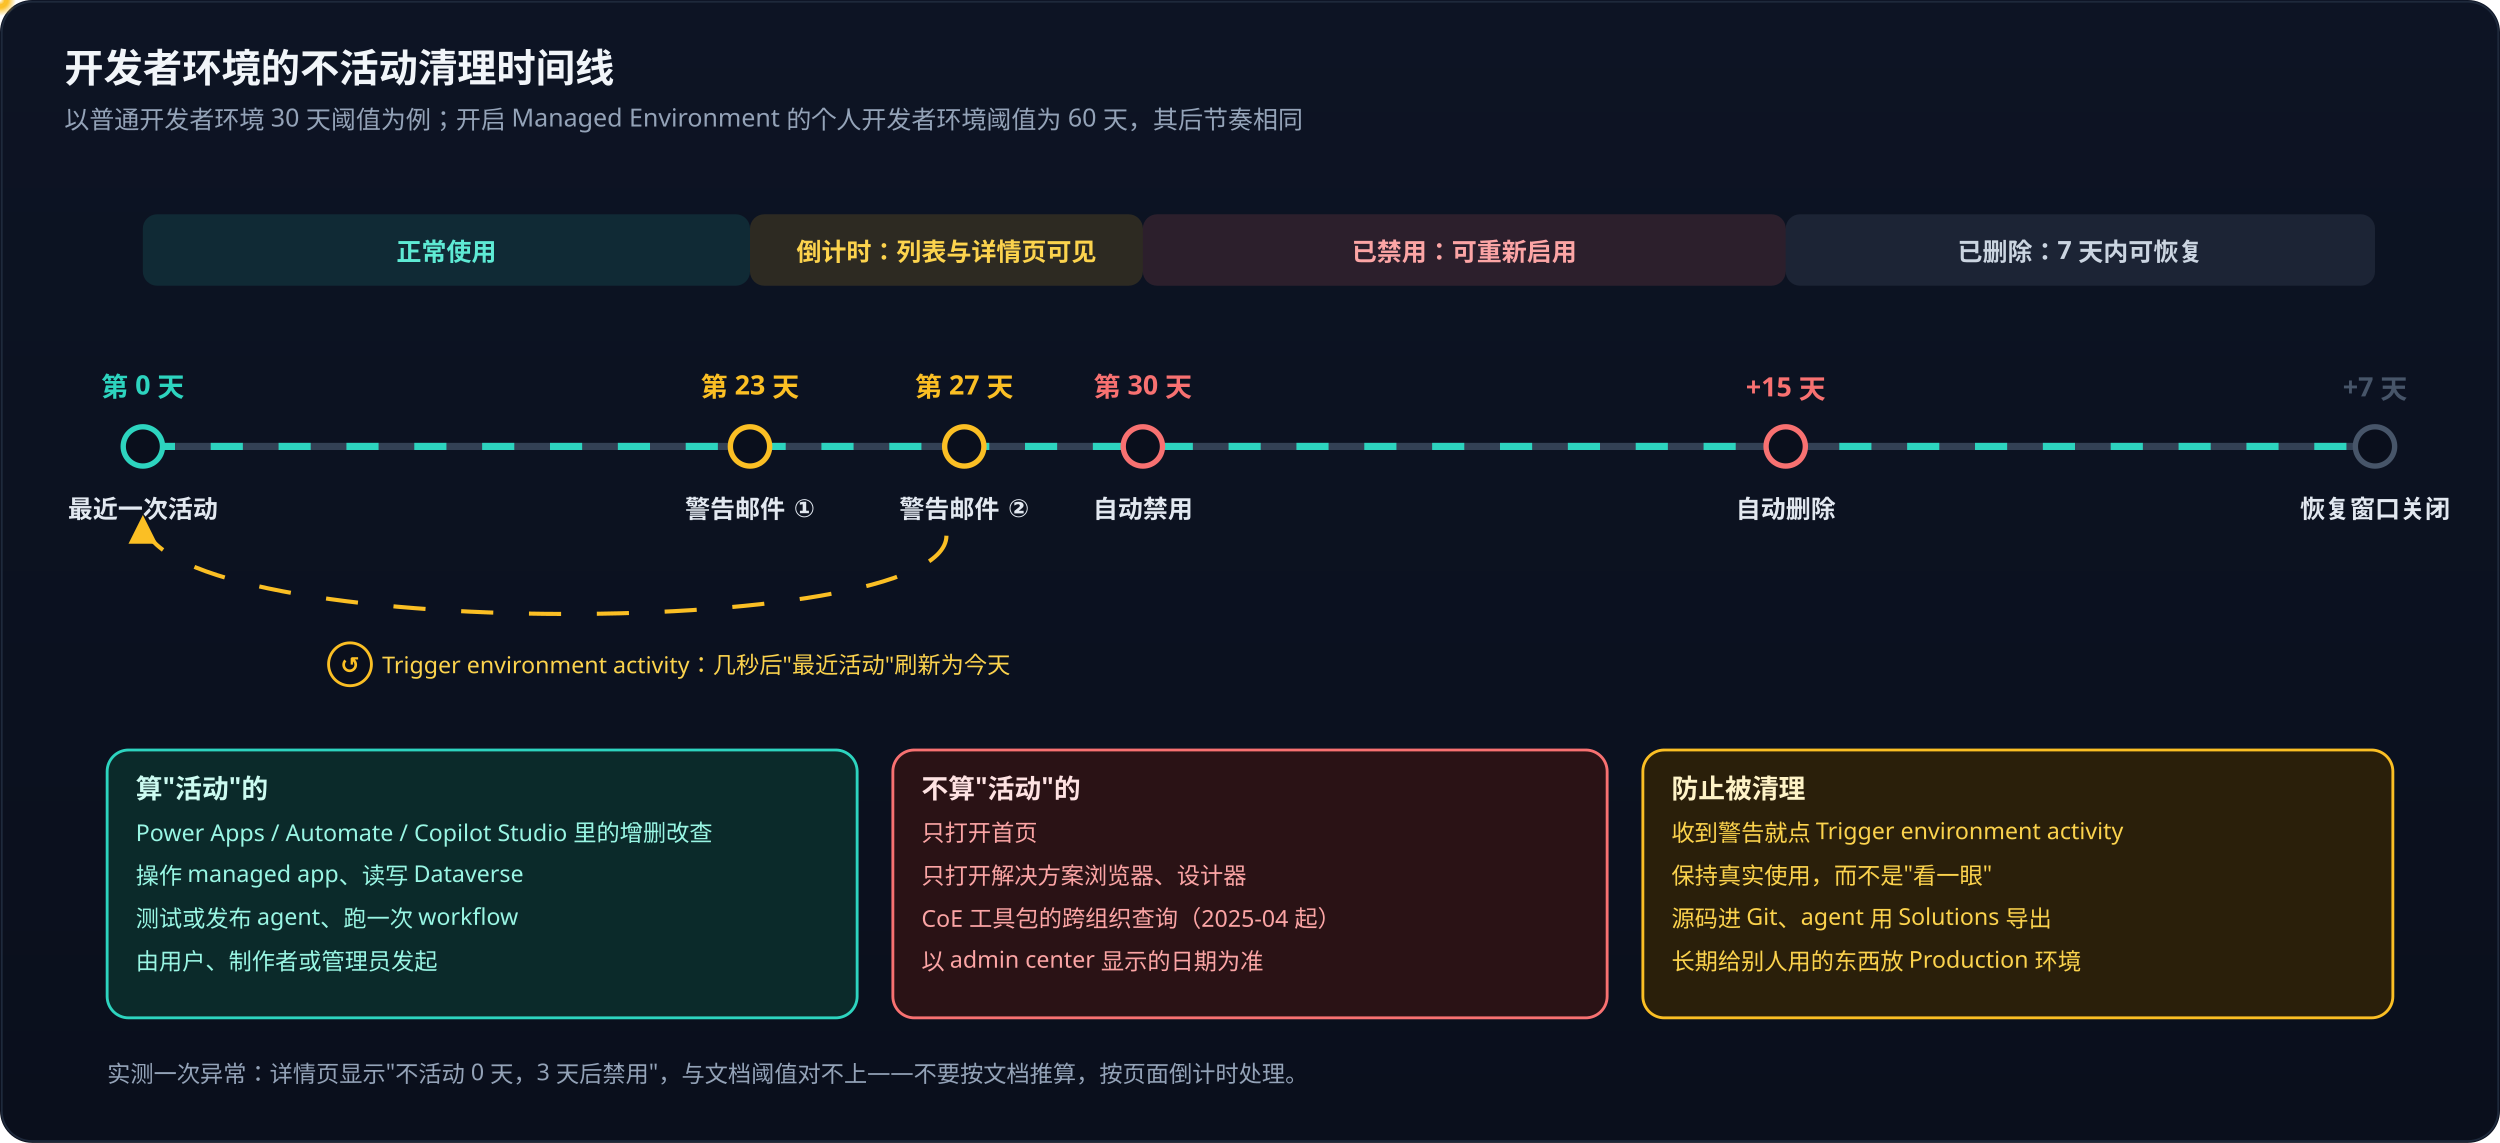
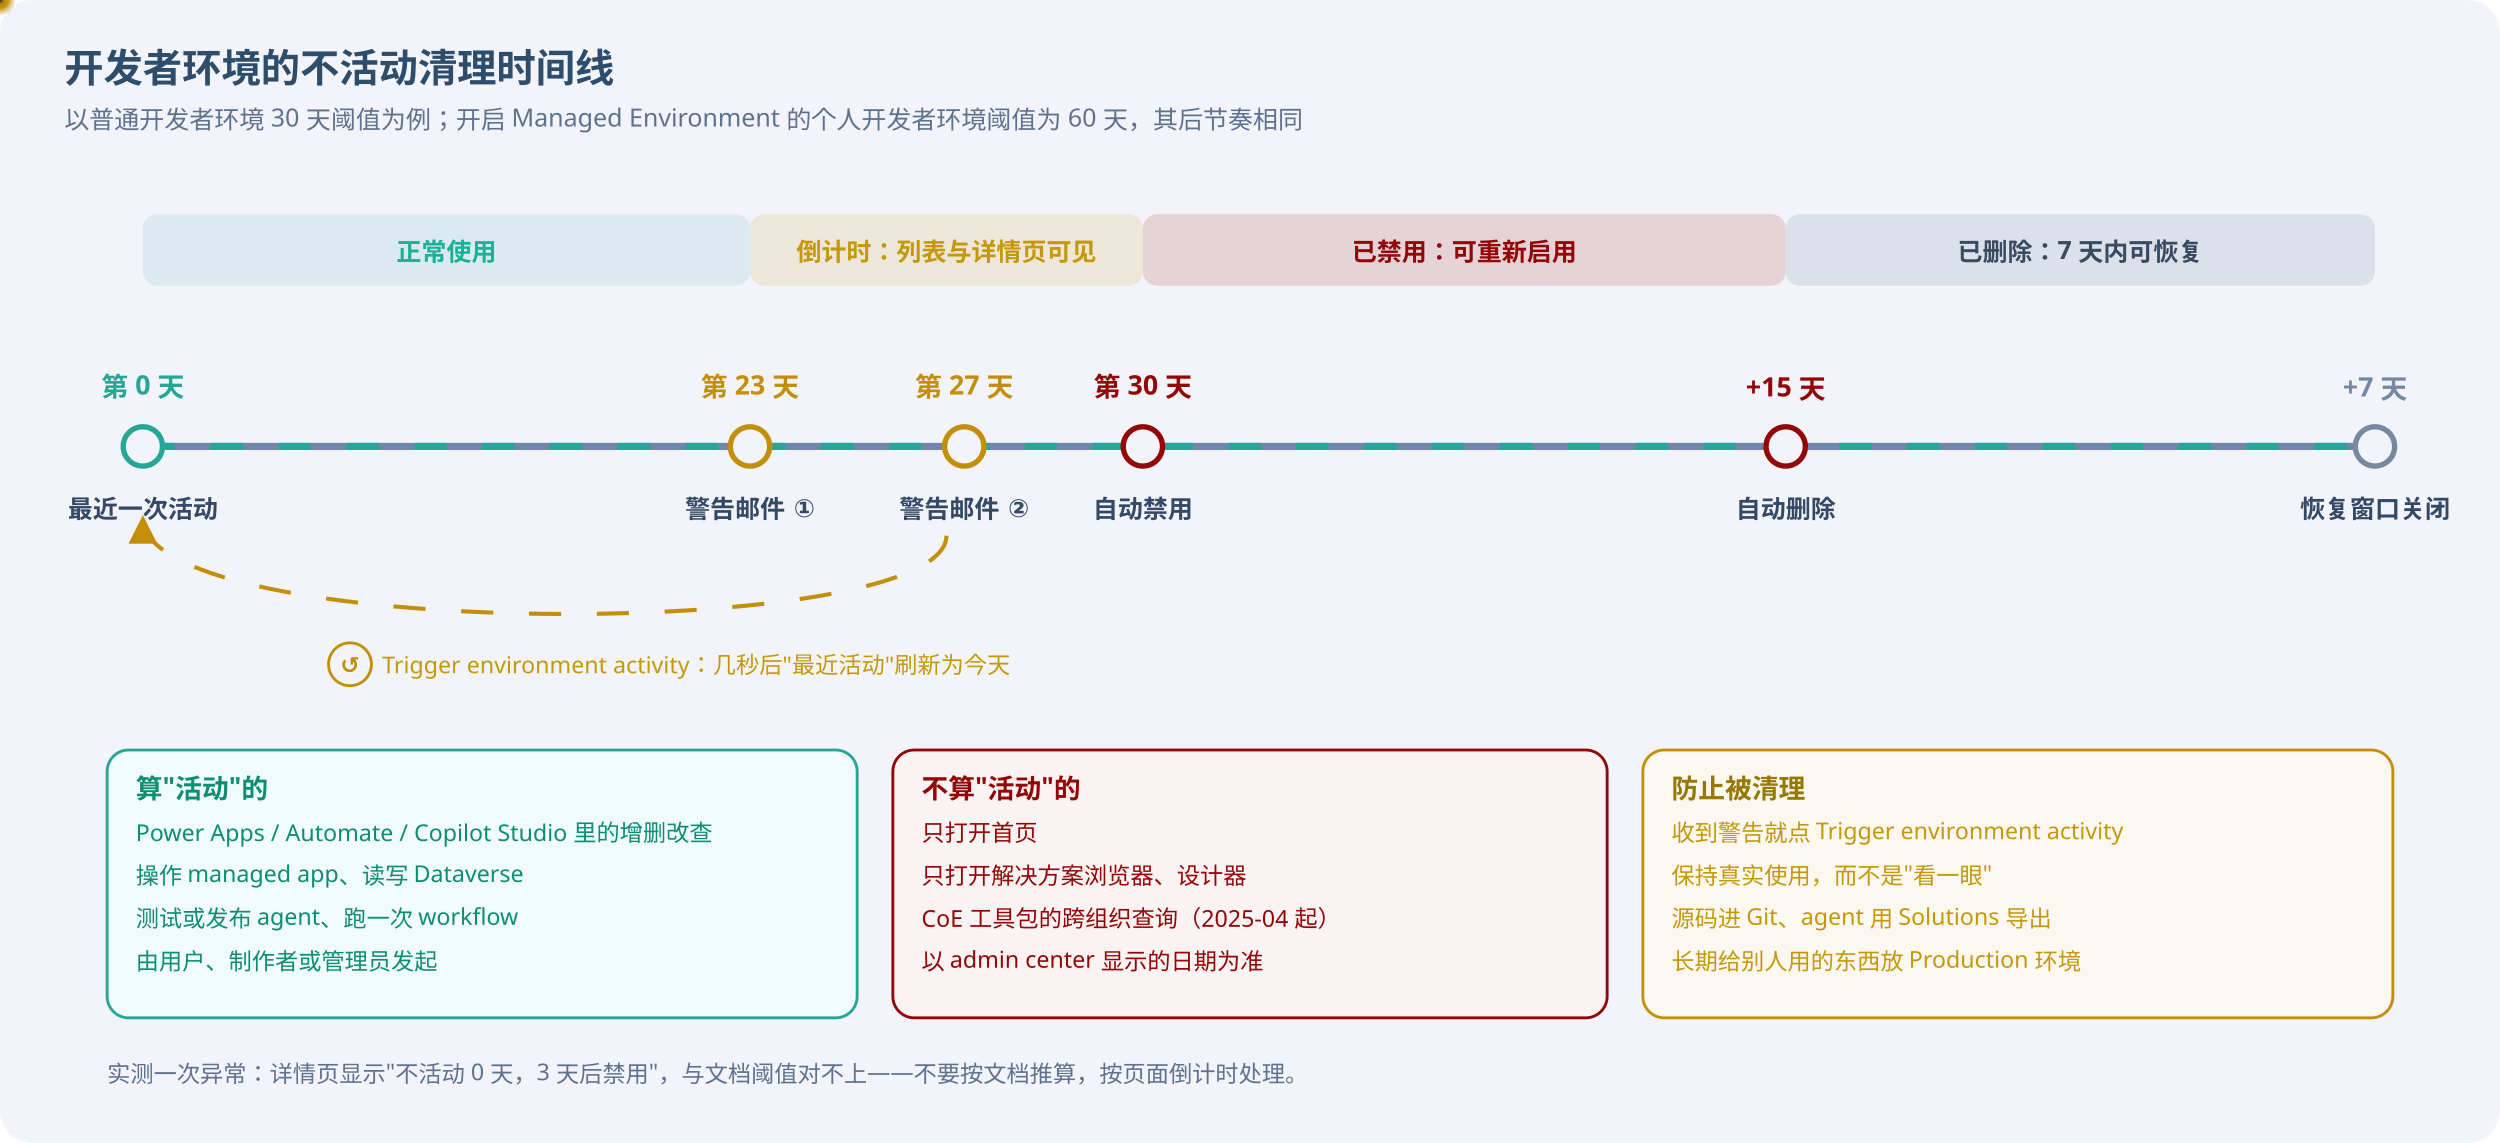
<svg xmlns="http://www.w3.org/2000/svg" width="1400" height="640" viewBox="0 0 1400 640" font-family="PingFang SC, Hiragino Sans GB, Microsoft YaHei, sans-serif">
  <defs>
    <linearGradient id="bg" x1="0" y1="0" x2="0" y2="1">
-       <stop offset="0" stop-color="#0d1424" />
-       <stop offset="1" stop-color="#0a0f1c" />
+       <stop offset="0" stop-color="#f2f4fa" />
+       <stop offset="1" stop-color="#f2f4fa" />
    </linearGradient>
    <radialGradient id="pt_teal" cx="0.5" cy="0.5" r="0.5">
-       <stop offset="0" stop-color="#ffffff" />
-       <stop offset="0.45" stop-color="#2dd4bf" />
-       <stop offset="1" stop-color="#2dd4bf" stop-opacity="0" />
+       <stop offset="0" stop-color="#2b2b2b" />
+       <stop offset="0.45" stop-color="#26a696" />
+       <stop offset="1" stop-color="#26a696" stop-opacity="0" />
    </radialGradient>
    <marker id="ar_teal" viewBox="0 0 10 10" refX="9" refY="5" markerWidth="7" markerHeight="7" orient="auto-start-reverse">
-       <path d="M0 0 L10 5 L0 10 z" fill="#2dd4bf" />
+       <path d="M0 0 L10 5 L0 10 z" fill="#26a696" />
    </marker>
    <radialGradient id="pt_sky" cx="0.5" cy="0.5" r="0.5">
-       <stop offset="0" stop-color="#ffffff" />
-       <stop offset="0.45" stop-color="#38bdf8" />
-       <stop offset="1" stop-color="#38bdf8" stop-opacity="0" />
+       <stop offset="0" stop-color="#2b2b2b" />
+       <stop offset="0.45" stop-color="#0c89c0" />
+       <stop offset="1" stop-color="#0c89c0" stop-opacity="0" />
    </radialGradient>
    <marker id="ar_sky" viewBox="0 0 10 10" refX="9" refY="5" markerWidth="7" markerHeight="7" orient="auto-start-reverse">
-       <path d="M0 0 L10 5 L0 10 z" fill="#38bdf8" />
+       <path d="M0 0 L10 5 L0 10 z" fill="#0c89c0" />
    </marker>
    <radialGradient id="pt_violet" cx="0.5" cy="0.5" r="0.5">
-       <stop offset="0" stop-color="#ffffff" />
-       <stop offset="0.45" stop-color="#a78bfa" />
-       <stop offset="1" stop-color="#a78bfa" stop-opacity="0" />
+       <stop offset="0" stop-color="#2b2b2b" />
+       <stop offset="0.45" stop-color="#2a0693" />
+       <stop offset="1" stop-color="#2a0693" stop-opacity="0" />
    </radialGradient>
    <marker id="ar_violet" viewBox="0 0 10 10" refX="9" refY="5" markerWidth="7" markerHeight="7" orient="auto-start-reverse">
-       <path d="M0 0 L10 5 L0 10 z" fill="#a78bfa" />
+       <path d="M0 0 L10 5 L0 10 z" fill="#2a0693" />
    </marker>
    <radialGradient id="pt_amber" cx="0.5" cy="0.5" r="0.5">
-       <stop offset="0" stop-color="#ffffff" />
-       <stop offset="0.45" stop-color="#fbbf24" />
-       <stop offset="1" stop-color="#fbbf24" stop-opacity="0" />
+       <stop offset="0" stop-color="#2b2b2b" />
+       <stop offset="0.45" stop-color="#c38f09" />
+       <stop offset="1" stop-color="#c38f09" stop-opacity="0" />
    </radialGradient>
    <marker id="ar_amber" viewBox="0 0 10 10" refX="9" refY="5" markerWidth="7" markerHeight="7" orient="auto-start-reverse">
-       <path d="M0 0 L10 5 L0 10 z" fill="#fbbf24" />
+       <path d="M0 0 L10 5 L0 10 z" fill="#c38f09" />
    </marker>
    <radialGradient id="pt_gray" cx="0.5" cy="0.5" r="0.5">
-       <stop offset="0" stop-color="#ffffff" />
-       <stop offset="0.45" stop-color="#475569" />
-       <stop offset="1" stop-color="#475569" stop-opacity="0" />
+       <stop offset="0" stop-color="#2b2b2b" />
+       <stop offset="0.45" stop-color="#7688a2" />
+       <stop offset="1" stop-color="#7688a2" stop-opacity="0" />
    </radialGradient>
    <marker id="ar_gray" viewBox="0 0 10 10" refX="9" refY="5" markerWidth="7" markerHeight="7" orient="auto-start-reverse">
-       <path d="M0 0 L10 5 L0 10 z" fill="#475569" />
+       <path d="M0 0 L10 5 L0 10 z" fill="#7688a2" />
    </marker>
    <radialGradient id="pt_red" cx="0.5" cy="0.5" r="0.5">
-       <stop offset="0" stop-color="#ffffff" />
-       <stop offset="0.45" stop-color="#f87171" />
-       <stop offset="1" stop-color="#f87171" stop-opacity="0" />
+       <stop offset="0" stop-color="#2b2b2b" />
+       <stop offset="0.45" stop-color="#920707" />
+       <stop offset="1" stop-color="#920707" stop-opacity="0" />
    </radialGradient>
    <marker id="ar_red" viewBox="0 0 10 10" refX="9" refY="5" markerWidth="7" markerHeight="7" orient="auto-start-reverse">
-       <path d="M0 0 L10 5 L0 10 z" fill="#f87171" />
+       <path d="M0 0 L10 5 L0 10 z" fill="#920707" />
    </marker>
    <radialGradient id="pt_rose" cx="0.5" cy="0.5" r="0.5">
-       <stop offset="0" stop-color="#ffffff" />
-       <stop offset="0.45" stop-color="#fb7185" />
-       <stop offset="1" stop-color="#fb7185" stop-opacity="0" />
+       <stop offset="0" stop-color="#2b2b2b" />
+       <stop offset="0.45" stop-color="#950419" />
+       <stop offset="1" stop-color="#950419" stop-opacity="0" />
    </radialGradient>
    <marker id="ar_rose" viewBox="0 0 10 10" refX="9" refY="5" markerWidth="7" markerHeight="7" orient="auto-start-reverse">
-       <path d="M0 0 L10 5 L0 10 z" fill="#fb7185" />
+       <path d="M0 0 L10 5 L0 10 z" fill="#950419" />
    </marker>
    <radialGradient id="pt_green" cx="0.5" cy="0.5" r="0.5">
-       <stop offset="0" stop-color="#ffffff" />
-       <stop offset="0.45" stop-color="#4ade80" />
-       <stop offset="1" stop-color="#4ade80" stop-opacity="0" />
+       <stop offset="0" stop-color="#2b2b2b" />
+       <stop offset="0.45" stop-color="#23a954" />
+       <stop offset="1" stop-color="#23a954" stop-opacity="0" />
    </radialGradient>
    <marker id="ar_green" viewBox="0 0 10 10" refX="9" refY="5" markerWidth="7" markerHeight="7" orient="auto-start-reverse">
-       <path d="M0 0 L10 5 L0 10 z" fill="#4ade80" />
+       <path d="M0 0 L10 5 L0 10 z" fill="#23a954" />
    </marker>
  </defs>
  <style>@keyframes flowDash { to { stroke-dashoffset: -76; } } .flow { stroke-dasharray: 18 20; animation: flowDash 1.6s linear infinite; } @keyframes pulse { 0%,100% { opacity: .6; } 50% { opacity: 1; } } .pulse { animation: pulse 2.2s ease-in-out infinite; }</style>
  <rect width="1400" height="640" rx="18" fill="url(#bg)" />
-   <rect x="1" y="1" width="1398" height="638" rx="17" fill="none" stroke="#1e293b" />
-   <text x="36" y="46" font-size="22" font-weight="700" fill="#f1f5f9" text-anchor="start">开发者环境的不活动清理时间线</text>
-   <text x="36" y="72" font-size="14" font-weight="400" fill="#94a3b8" text-anchor="start">以普通开发者环境 30 天阈值为例；开启 Managed Environment 的个人开发者环境阈值为 60 天，其后节奏相同</text>
-   <line x1="80" y1="250" x2="1330" y2="250" stroke="#334155" stroke-width="4" stroke-linecap="round" />
-   <path id="axis" d="M80 250 H1330" fill="none" stroke="#2dd4bf" stroke-width="4" class="flow" />
+   <rect x="1" y="1" width="1398" height="638" rx="17" fill="none" stroke="#f3f5f9" />
+   <text x="36" y="46" font-size="22" font-weight="700" fill="#2e4d6b" text-anchor="start">开发者环境的不活动清理时间线</text>
+   <text x="36" y="72" font-size="14" font-weight="400" fill="#5e718d" text-anchor="start">以普通开发者环境 30 天阈值为例；开启 Managed Environment 的个人开发者环境阈值为 60 天，其后节奏相同</text>
+   <line x1="80" y1="250" x2="1330" y2="250" stroke="#7087a9" stroke-width="4" stroke-linecap="round" />
+   <path id="axis" d="M80 250 H1330" fill="none" stroke="#26a696" stroke-width="4" class="flow" />
  <circle r="9" fill="url(#pt_amber)">
    <animateMotion dur="7s" repeatCount="indefinite">
      <mpath href="#axis" />
    </animateMotion>
  </circle>
-   <circle cx="80" cy="250" r="11" fill="#0a0f1c" stroke="#2dd4bf" stroke-width="3" />
-   <text x="80" y="222" font-size="15" font-weight="700" fill="#2dd4bf" text-anchor="middle">第 0 天</text>
-   <text x="80" y="290" font-size="14" font-weight="600" fill="#e2e8f0" text-anchor="middle">最近一次活动</text>
-   <circle cx="420" cy="250" r="11" fill="#0a0f1c" stroke="#fbbf24" stroke-width="3" />
-   <text x="420" y="222" font-size="15" font-weight="700" fill="#fbbf24" text-anchor="middle">第 23 天</text>
-   <text x="420" y="290" font-size="14" font-weight="600" fill="#e2e8f0" text-anchor="middle">警告邮件 ①</text>
-   <circle cx="540" cy="250" r="11" fill="#0a0f1c" stroke="#fbbf24" stroke-width="3" />
-   <text x="540" y="222" font-size="15" font-weight="700" fill="#fbbf24" text-anchor="middle">第 27 天</text>
-   <text x="540" y="290" font-size="14" font-weight="600" fill="#e2e8f0" text-anchor="middle">警告邮件 ②</text>
-   <circle cx="640" cy="250" r="11" fill="#0a0f1c" stroke="#f87171" stroke-width="3" />
-   <text x="640" y="222" font-size="15" font-weight="700" fill="#f87171" text-anchor="middle">第 30 天</text>
-   <text x="640" y="290" font-size="14" font-weight="600" fill="#e2e8f0" text-anchor="middle">自动禁用</text>
-   <circle cx="1000" cy="250" r="11" fill="#0a0f1c" stroke="#f87171" stroke-width="3" />
-   <text x="1000" y="222" font-size="15" font-weight="700" fill="#f87171" text-anchor="middle">+15 天</text>
-   <text x="1000" y="290" font-size="14" font-weight="600" fill="#e2e8f0" text-anchor="middle">自动删除</text>
-   <circle cx="1330" cy="250" r="11" fill="#0a0f1c" stroke="#475569" stroke-width="3" />
-   <text x="1330" y="222" font-size="15" font-weight="700" fill="#475569" text-anchor="middle">+7 天</text>
-   <text x="1330" y="290" font-size="14" font-weight="600" fill="#e2e8f0" text-anchor="middle">恢复窗口关闭</text>
-   <rect x="80" y="120" width="340" height="40" rx="8" fill="#2dd4bf" fill-opacity=".12" />
-   <text x="250" y="146" font-size="14" font-weight="700" fill="#5eead4" text-anchor="middle">正常使用</text>
-   <rect x="420" y="120" width="220" height="40" rx="8" fill="#fbbf24" fill-opacity=".14" />
-   <text x="530" y="146" font-size="14" font-weight="700" fill="#fcd34d" text-anchor="middle">倒计时：列表与详情页可见</text>
-   <rect x="640" y="120" width="360" height="40" rx="8" fill="#f87171" fill-opacity=".14" />
-   <text x="820" y="146" font-size="14" font-weight="700" fill="#fca5a5" text-anchor="middle">已禁用：可重新启用</text>
-   <rect x="1000" y="120" width="330" height="40" rx="8" fill="#64748b" fill-opacity=".18" />
-   <text x="1165" y="146" font-size="14" font-weight="700" fill="#cbd5e1" text-anchor="middle">已删除：7 天内可恢复</text>
-   <path id="p1" d="M530 300 C530 360 80 360 80 290" fill="none" stroke="#fbbf24" stroke-width="2.3" class="flow" marker-end="url(#ar_amber)" />
+   <circle cx="80" cy="250" r="11" fill="#f2f4fa" stroke="#26a696" stroke-width="3" />
+   <text x="80" y="222" font-size="15" font-weight="700" fill="#26a696" text-anchor="middle">第 0 天</text>
+   <text x="80" y="290" font-size="14" font-weight="600" fill="#344965" text-anchor="middle">最近一次活动</text>
+   <circle cx="420" cy="250" r="11" fill="#f2f4fa" stroke="#c38f09" stroke-width="3" />
+   <text x="420" y="222" font-size="15" font-weight="700" fill="#c38f09" text-anchor="middle">第 23 天</text>
+   <text x="420" y="290" font-size="14" font-weight="600" fill="#344965" text-anchor="middle">警告邮件 ①</text>
+   <circle cx="540" cy="250" r="11" fill="#f2f4fa" stroke="#c38f09" stroke-width="3" />
+   <text x="540" y="222" font-size="15" font-weight="700" fill="#c38f09" text-anchor="middle">第 27 天</text>
+   <text x="540" y="290" font-size="14" font-weight="600" fill="#344965" text-anchor="middle">警告邮件 ②</text>
+   <circle cx="640" cy="250" r="11" fill="#f2f4fa" stroke="#920707" stroke-width="3" />
+   <text x="640" y="222" font-size="15" font-weight="700" fill="#920707" text-anchor="middle">第 30 天</text>
+   <text x="640" y="290" font-size="14" font-weight="600" fill="#344965" text-anchor="middle">自动禁用</text>
+   <circle cx="1000" cy="250" r="11" fill="#f2f4fa" stroke="#920707" stroke-width="3" />
+   <text x="1000" y="222" font-size="15" font-weight="700" fill="#920707" text-anchor="middle">+15 天</text>
+   <text x="1000" y="290" font-size="14" font-weight="600" fill="#344965" text-anchor="middle">自动删除</text>
+   <circle cx="1330" cy="250" r="11" fill="#f2f4fa" stroke="#7688a2" stroke-width="3" />
+   <text x="1330" y="222" font-size="15" font-weight="700" fill="#7688a2" text-anchor="middle">+7 天</text>
+   <text x="1330" y="290" font-size="14" font-weight="600" fill="#344965" text-anchor="middle">恢复窗口关闭</text>
+   <rect x="80" y="120" width="340" height="40" rx="8" fill="#26a696" fill-opacity=".12" />
+   <text x="250" y="146" font-size="14" font-weight="700" fill="#1bb199" text-anchor="middle">正常使用</text>
+   <rect x="420" y="120" width="220" height="40" rx="8" fill="#c38f09" fill-opacity=".14" />
+   <text x="530" y="146" font-size="14" font-weight="700" fill="#c49808" text-anchor="middle">倒计时：列表与详情页可见</text>
+   <rect x="640" y="120" width="360" height="40" rx="8" fill="#920707" fill-opacity=".14" />
+   <text x="820" y="146" font-size="14" font-weight="700" fill="#940505" text-anchor="middle">已禁用：可重新启用</text>
+   <rect x="1000" y="120" width="330" height="40" rx="8" fill="#7a899f" fill-opacity=".18" />
+   <text x="1165" y="146" font-size="14" font-weight="700" fill="#384b61" text-anchor="middle">已删除：7 天内可恢复</text>
+   <path id="p1" d="M530 300 C530 360 80 360 80 290" fill="none" stroke="#c38f09" stroke-width="2.3" class="flow" marker-end="url(#ar_amber)" />
  <circle r="6" fill="url(#pt_amber)">
    <animateMotion dur="3.0s" begin="0.0s" repeatCount="indefinite">
      <mpath href="#p1" />
    </animateMotion>
  </circle>
-   <circle cx="196" cy="372" r="12" fill="#0a0f1c" stroke="#fbbf24" stroke-width="1.6" />
-   <text x="196" y="377" font-size="13" font-weight="700" fill="#fbbf24" text-anchor="middle">↺</text>
-   <text x="214" y="377" font-size="13" font-weight="400" fill="#fcd34d" text-anchor="start">Trigger environment activity：几秒后"最近活动"刷新为今天</text>
-   <rect x="60" y="420" width="420" height="150" rx="12" fill="#0b2a2a" stroke="#2dd4bf" stroke-width="1.6" />
-   <text x="76" y="447" font-size="15" font-weight="700" fill="#ccfbf1" text-anchor="start">算"活动"的</text>
-   <text x="76" y="471" font-size="13" font-weight="400" fill="#99f6e4" text-anchor="start">Power Apps / Automate / Copilot Studio 里的增删改查</text>
-   <text x="76" y="495" font-size="13" font-weight="400" fill="#99f6e4" text-anchor="start">操作 managed app、读写 Dataverse</text>
-   <text x="76" y="519" font-size="13" font-weight="400" fill="#99f6e4" text-anchor="start">测试或发布 agent、跑一次 workflow</text>
-   <text x="76" y="543" font-size="13" font-weight="400" fill="#99f6e4" text-anchor="start">由用户、制作者或管理员发起</text>
-   <rect x="500" y="420" width="400" height="150" rx="12" fill="#2a1215" stroke="#f87171" stroke-width="1.6" />
-   <text x="516" y="447" font-size="15" font-weight="700" fill="#fee2e2" text-anchor="start">不算"活动"的</text>
-   <text x="516" y="471" font-size="13" font-weight="400" fill="#fca5a5" text-anchor="start">只打开首页</text>
-   <text x="516" y="495" font-size="13" font-weight="400" fill="#fca5a5" text-anchor="start">只打开解决方案浏览器、设计器</text>
-   <text x="516" y="519" font-size="13" font-weight="400" fill="#fca5a5" text-anchor="start">CoE 工具包的跨组织查询（2025-04 起）</text>
-   <text x="516" y="543" font-size="13" font-weight="400" fill="#fca5a5" text-anchor="start">以 admin center 显示的日期为准</text>
-   <rect x="920" y="420" width="420" height="150" rx="12" fill="#2a1f0a" stroke="#fbbf24" stroke-width="1.6" />
-   <text x="936" y="447" font-size="15" font-weight="700" fill="#fef3c7" text-anchor="start">防止被清理</text>
-   <text x="936" y="471" font-size="13" font-weight="400" fill="#fcd34d" text-anchor="start">收到警告就点 Trigger environment activity</text>
-   <text x="936" y="495" font-size="13" font-weight="400" fill="#fcd34d" text-anchor="start">保持真实使用，而不是"看一眼"</text>
-   <text x="936" y="519" font-size="13" font-weight="400" fill="#fcd34d" text-anchor="start">源码进 Git、agent 用 Solutions 导出</text>
-   <text x="936" y="543" font-size="13" font-weight="400" fill="#fcd34d" text-anchor="start">长期给别人用的东西放 Production 环境</text>
-   <text x="60" y="606" font-size="13" font-weight="400" fill="#94a3b8" text-anchor="start">实测一次异常：详情页显示"不活动 0 天，3 天后禁用"，与文档阈值对不上——不要按文档推算，按页面倒计时处理。</text>
+   <circle cx="196" cy="372" r="12" fill="#f2f4fa" stroke="#c38f09" stroke-width="1.6" />
+   <text x="196" y="377" font-size="13" font-weight="700" fill="#c38f09" text-anchor="middle">↺</text>
+   <text x="214" y="377" font-size="13" font-weight="400" fill="#c49808" text-anchor="start">Trigger environment activity：几秒后"最近活动"刷新为今天</text>
+   <rect x="60" y="420" width="420" height="150" rx="12" fill="#f1fbfb" stroke="#26a696" stroke-width="1.6" />
+   <text x="76" y="447" font-size="15" font-weight="700" fill="#0b8e72" text-anchor="start">算"活动"的</text>
+   <text x="76" y="471" font-size="13" font-weight="400" fill="#0c8d74" text-anchor="start">Power Apps / Automate / Copilot Studio 里的增删改查</text>
+   <text x="76" y="495" font-size="13" font-weight="400" fill="#0c8d74" text-anchor="start">操作 managed app、读写 Dataverse</text>
+   <text x="76" y="519" font-size="13" font-weight="400" fill="#0c8d74" text-anchor="start">测试或发布 agent、跑一次 workflow</text>
+   <text x="76" y="543" font-size="13" font-weight="400" fill="#0c8d74" text-anchor="start">由用户、制作者或管理员发起</text>
+   <rect x="500" y="420" width="400" height="150" rx="12" fill="#faf3f3" stroke="#920707" stroke-width="1.6" />
+   <text x="516" y="447" font-size="15" font-weight="700" fill="#940505" text-anchor="start">不算"活动"的</text>
+   <text x="516" y="471" font-size="13" font-weight="400" fill="#940505" text-anchor="start">只打开首页</text>
+   <text x="516" y="495" font-size="13" font-weight="400" fill="#940505" text-anchor="start">只打开解决方案浏览器、设计器</text>
+   <text x="516" y="519" font-size="13" font-weight="400" fill="#940505" text-anchor="start">CoE 工具包的跨组织查询（2025-04 起）</text>
+   <text x="516" y="543" font-size="13" font-weight="400" fill="#940505" text-anchor="start">以 admin center 显示的日期为准</text>
+   <rect x="920" y="420" width="420" height="150" rx="12" fill="#fbf8f1" stroke="#c38f09" stroke-width="1.6" />
+   <text x="936" y="447" font-size="15" font-weight="700" fill="#967903" text-anchor="start">防止被清理</text>
+   <text x="936" y="471" font-size="13" font-weight="400" fill="#c49808" text-anchor="start">收到警告就点 Trigger environment activity</text>
+   <text x="936" y="495" font-size="13" font-weight="400" fill="#c49808" text-anchor="start">保持真实使用，而不是"看一眼"</text>
+   <text x="936" y="519" font-size="13" font-weight="400" fill="#c49808" text-anchor="start">源码进 Git、agent 用 Solutions 导出</text>
+   <text x="936" y="543" font-size="13" font-weight="400" fill="#c49808" text-anchor="start">长期给别人用的东西放 Production 环境</text>
+   <text x="60" y="606" font-size="13" font-weight="400" fill="#5e718d" text-anchor="start">实测一次异常：详情页显示"不活动 0 天，3 天后禁用"，与文档阈值对不上——不要按文档推算，按页面倒计时处理。</text>
</svg>
